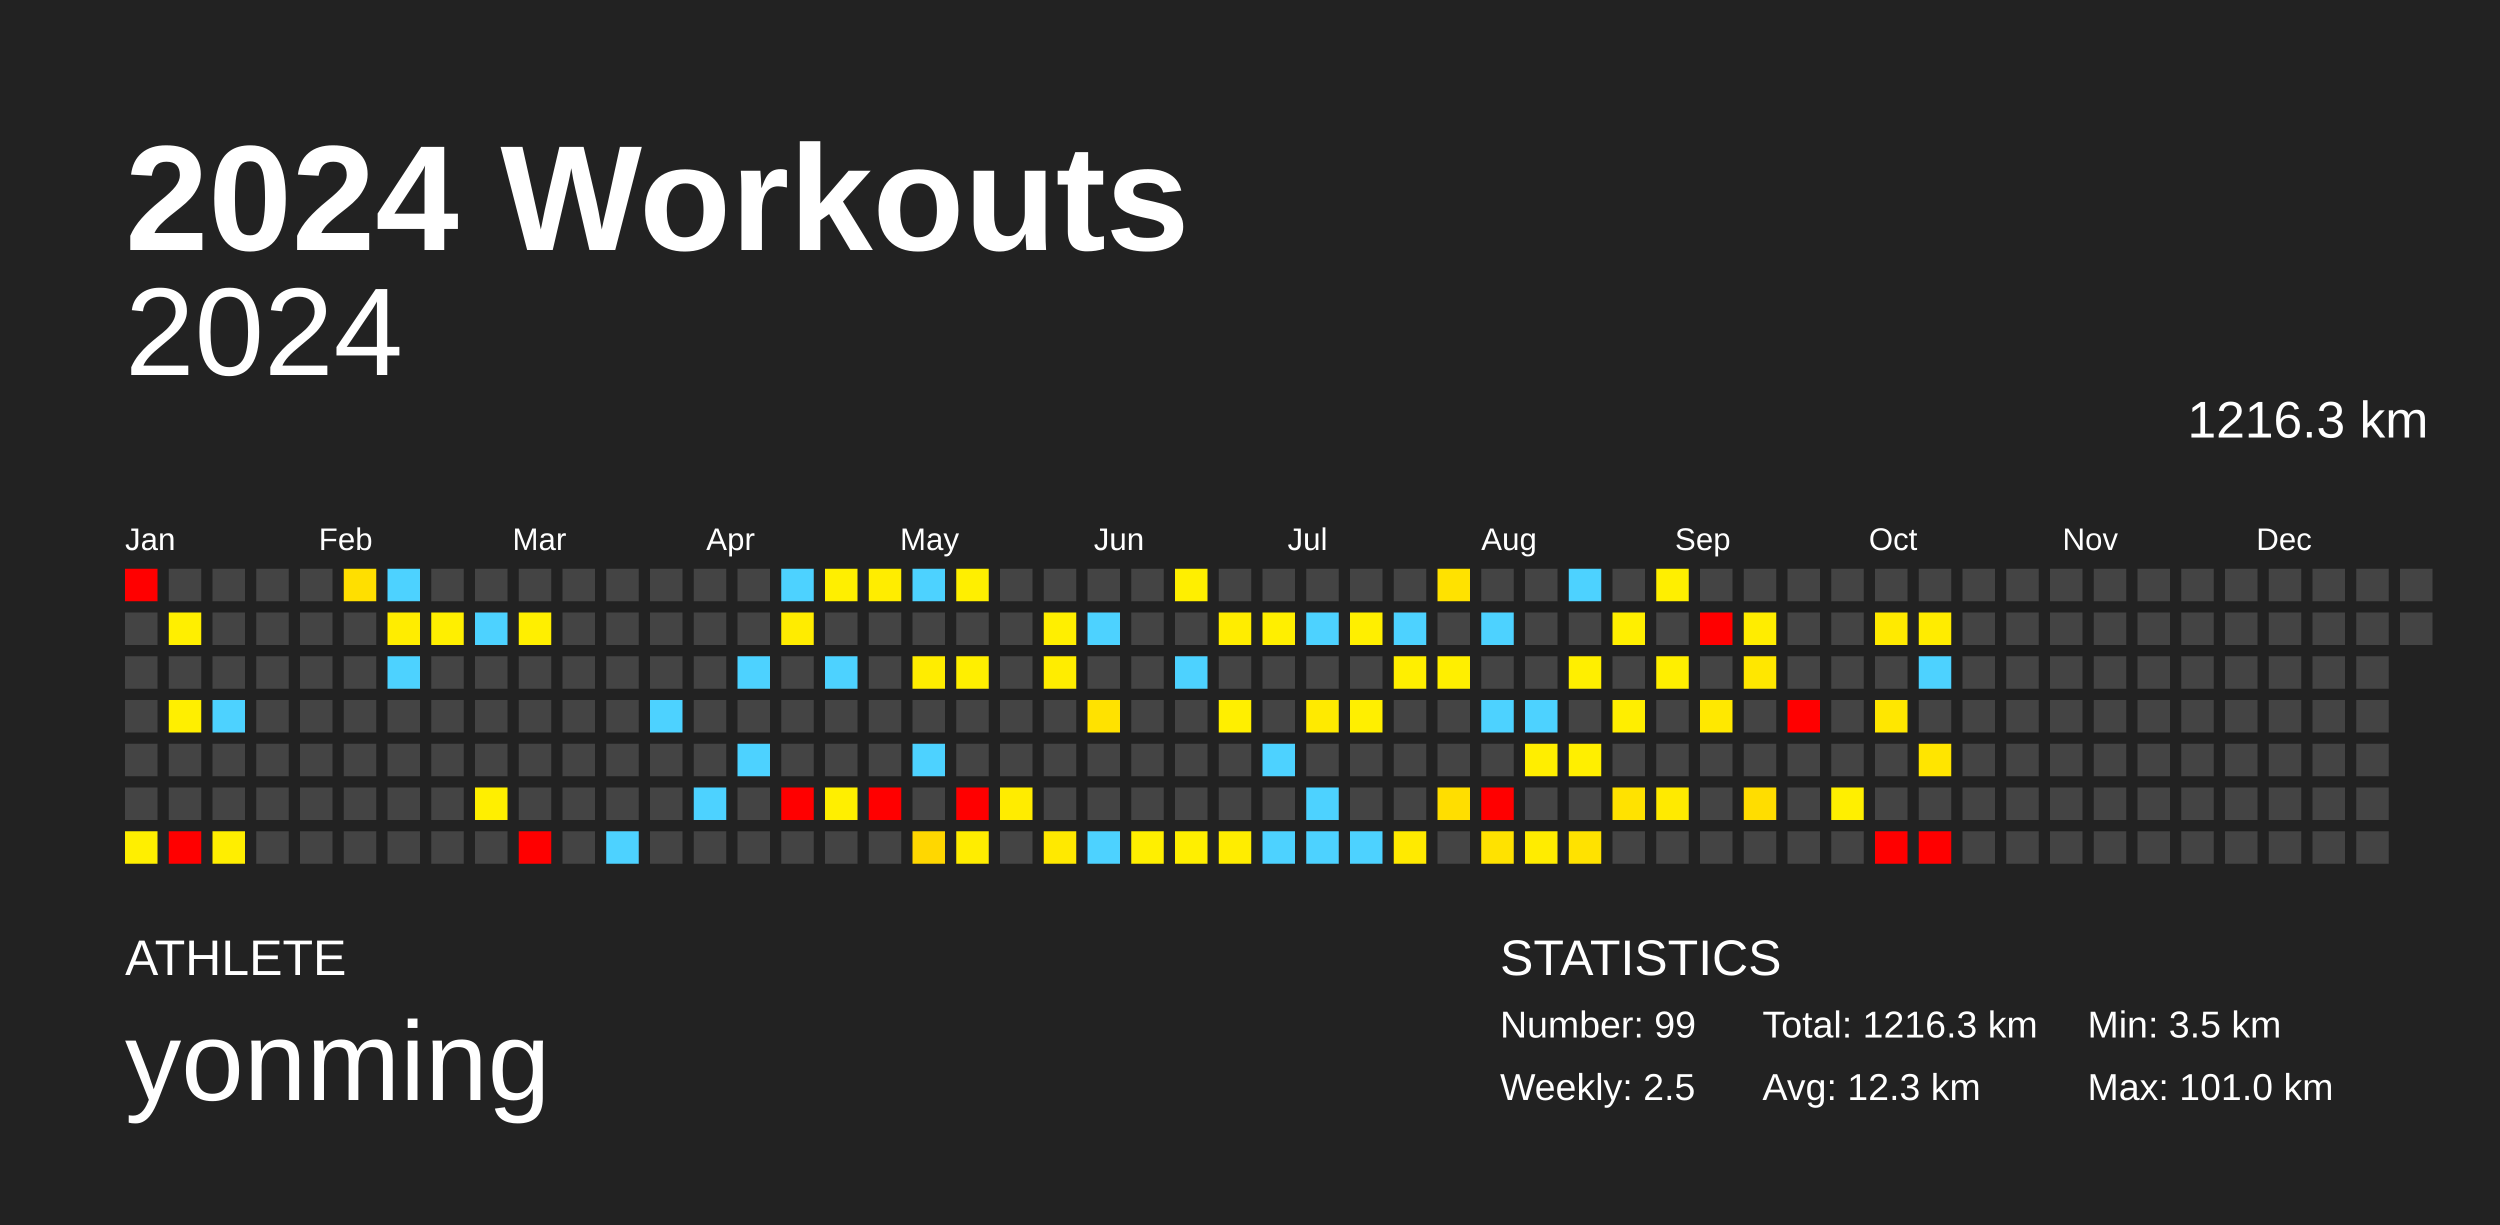
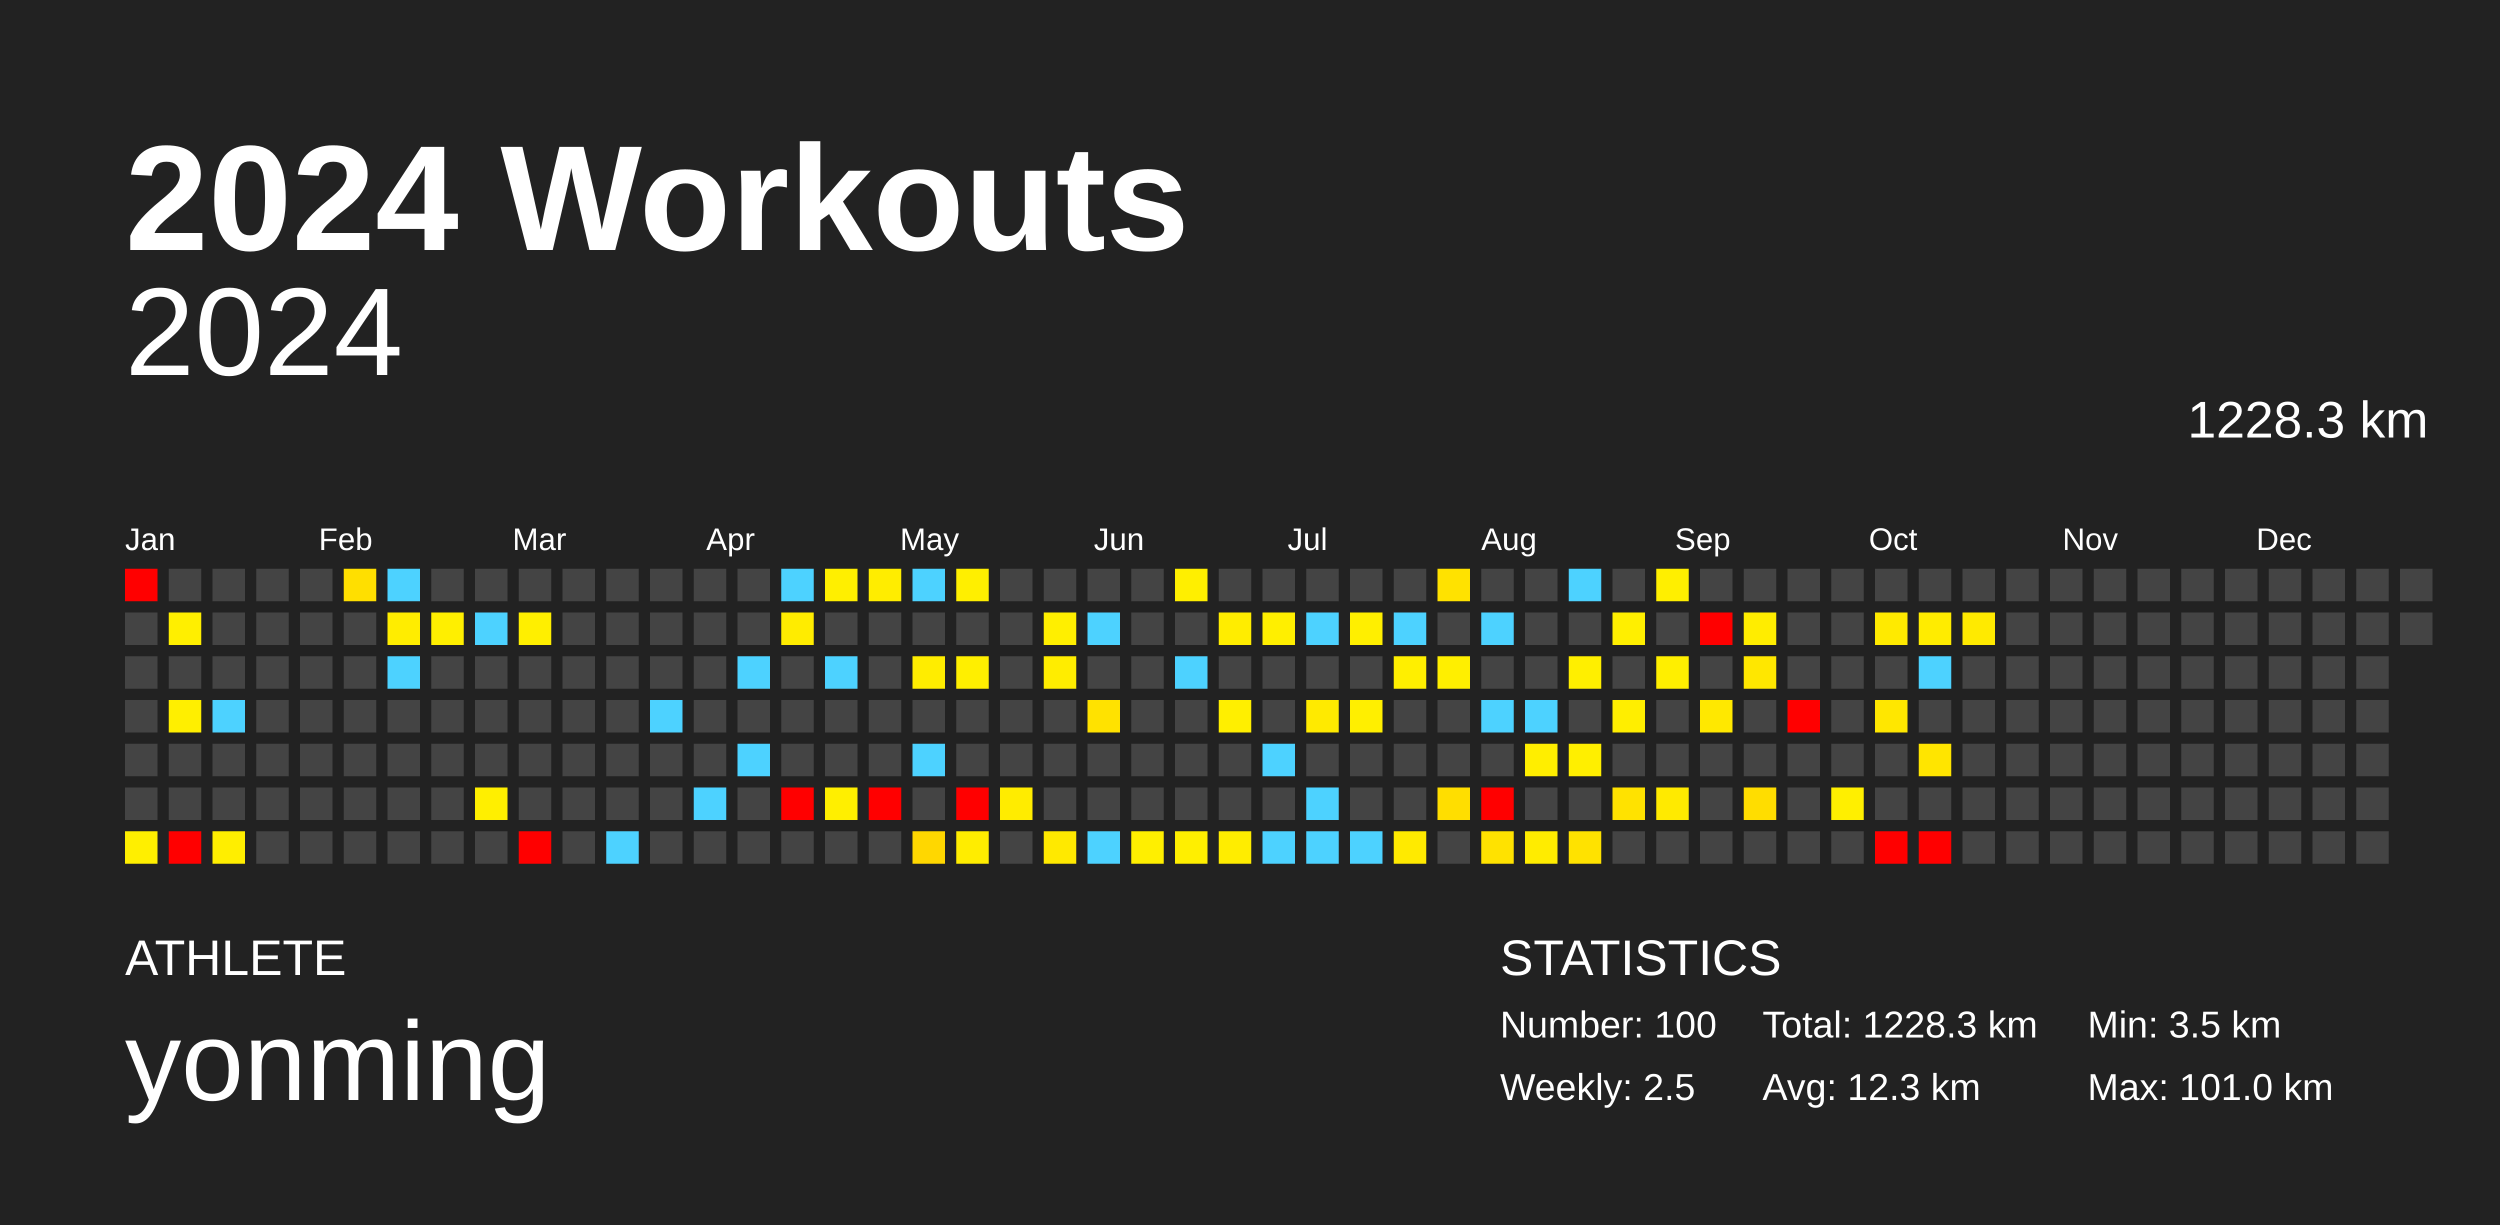
<svg xmlns="http://www.w3.org/2000/svg" baseProfile="full" height="98mm" version="1.1" viewBox="0,0,200,98" width="200mm">
  <defs />
  <rect fill="#222222" height="98" width="200" x="0" y="0" />
  <text fill="#FFFFFF" style="font-size:12px; font-family:Arial; font-weight:bold;" x="10" y="20">2024 Workouts</text>
  <text fill="#FFFFFF" style="font-size:4px; font-family:Arial" x="10" y="78">ATHLETE</text>
  <text fill="#FFFFFF" style="font-size:9px; font-family:Arial" x="10" y="88">yonming</text>
  <text fill="#FFFFFF" style="font-size:4px; font-family:Arial" x="120" y="78">STATISTICS</text>
-   <text fill="#FFFFFF" style="font-size:3px; font-family:Arial" x="120" y="83">Number: 99</text>
+   <text fill="#FFFFFF" style="font-size:3px; font-family:Arial" x="120" y="83">Number: 100</text>
  <text fill="#FFFFFF" style="font-size:3px; font-family:Arial" x="120" y="88">Weekly: 2.5</text>
-   <text fill="#FFFFFF" style="font-size:3px; font-family:Arial" x="141" y="83">Total: 1216.3 km</text>
+   <text fill="#FFFFFF" style="font-size:3px; font-family:Arial" x="141" y="83">Total: 1228.3 km</text>
  <text fill="#FFFFFF" style="font-size:3px; font-family:Arial" x="141" y="88">Avg: 12.3 km</text>
  <text fill="#FFFFFF" style="font-size:3px; font-family:Arial" x="167" y="83">Min: 3.5 km</text>
  <text fill="#FFFFFF" style="font-size:3px; font-family:Arial" x="167" y="88">Max: 101.0 km</text>
  <text alignment-baseline="hanging" fill="#FFFFFF" style="font-size:10.0px; font-family:Arial;" x="10" y="30">2024</text>
-   <text alignment-baseline="hanging" fill="#FFFFFF" style="font-size:4.125px; font-family:Arial;" x="175" y="35">1216.3 km</text>
+   <text alignment-baseline="hanging" fill="#FFFFFF" style="font-size:4.125px; font-family:Arial;" x="175" y="35">1228.3 km</text>
  <text fill="#FFFFFF" style="font-size:2.5px; font-family:Arial" x="10.0" y="44">Jan</text>
  <text fill="#FFFFFF" style="font-size:2.5px; font-family:Arial" x="25.5" y="44">Feb</text>
  <text fill="#FFFFFF" style="font-size:2.5px; font-family:Arial" x="41.0" y="44">Mar</text>
  <text fill="#FFFFFF" style="font-size:2.5px; font-family:Arial" x="56.5" y="44">Apr</text>
  <text fill="#FFFFFF" style="font-size:2.5px; font-family:Arial" x="72.0" y="44">May</text>
  <text fill="#FFFFFF" style="font-size:2.5px; font-family:Arial" x="87.5" y="44">Jun</text>
  <text fill="#FFFFFF" style="font-size:2.5px; font-family:Arial" x="103.0" y="44">Jul</text>
  <text fill="#FFFFFF" style="font-size:2.5px; font-family:Arial" x="118.5" y="44">Aug</text>
  <text fill="#FFFFFF" style="font-size:2.5px; font-family:Arial" x="134.0" y="44">Sep</text>
  <text fill="#FFFFFF" style="font-size:2.5px; font-family:Arial" x="149.5" y="44">Oct</text>
  <text fill="#FFFFFF" style="font-size:2.5px; font-family:Arial" x="165.0" y="44">Nov</text>
  <text fill="#FFFFFF" style="font-size:2.5px; font-family:Arial" x="180.5" y="44">Dec</text>
  <rect fill="red" height="2.6" width="2.6" x="10.0" y="45.5" />
  <rect fill="#444444" height="2.6" width="2.6" x="10.0" y="49.0" />
  <rect fill="#444444" height="2.6" width="2.6" x="10.0" y="52.5" />
  <rect fill="#444444" height="2.6" width="2.6" x="10.0" y="56.0" />
  <rect fill="#444444" height="2.6" width="2.6" x="10.0" y="59.5" />
  <rect fill="#444444" height="2.6" width="2.6" x="10.0" y="63.0" />
  <rect fill="#ffef00" height="2.6" width="2.6" x="10.0" y="66.5" />
  <rect fill="#444444" height="2.6" width="2.6" x="13.5" y="45.5" />
  <rect fill="#ffef00" height="2.6" width="2.6" x="13.5" y="49.0" />
  <rect fill="#444444" height="2.6" width="2.6" x="13.5" y="52.5" />
  <rect fill="#ffef00" height="2.6" width="2.6" x="13.5" y="56.0" />
  <rect fill="#444444" height="2.6" width="2.6" x="13.5" y="59.5" />
  <rect fill="#444444" height="2.6" width="2.6" x="13.5" y="63.0" />
  <rect fill="red" height="2.6" width="2.6" x="13.5" y="66.5" />
  <rect fill="#444444" height="2.6" width="2.6" x="17.0" y="45.5" />
  <rect fill="#444444" height="2.6" width="2.6" x="17.0" y="49.0" />
  <rect fill="#444444" height="2.6" width="2.6" x="17.0" y="52.5" />
  <rect fill="#4dd2ff" height="2.6" width="2.6" x="17.0" y="56.0" />
  <rect fill="#444444" height="2.6" width="2.6" x="17.0" y="59.5" />
  <rect fill="#444444" height="2.6" width="2.6" x="17.0" y="63.0" />
  <rect fill="#ffee00" height="2.6" width="2.6" x="17.0" y="66.5" />
  <rect fill="#444444" height="2.6" width="2.6" x="20.5" y="45.5" />
  <rect fill="#444444" height="2.6" width="2.6" x="20.5" y="49.0" />
  <rect fill="#444444" height="2.6" width="2.6" x="20.5" y="52.5" />
  <rect fill="#444444" height="2.6" width="2.6" x="20.5" y="56.0" />
  <rect fill="#444444" height="2.6" width="2.6" x="20.5" y="59.5" />
  <rect fill="#444444" height="2.6" width="2.6" x="20.5" y="63.0" />
  <rect fill="#444444" height="2.6" width="2.6" x="20.5" y="66.5" />
  <rect fill="#444444" height="2.6" width="2.6" x="24.0" y="45.5" />
  <rect fill="#444444" height="2.6" width="2.6" x="24.0" y="49.0" />
  <rect fill="#444444" height="2.6" width="2.6" x="24.0" y="52.5" />
  <rect fill="#444444" height="2.6" width="2.6" x="24.0" y="56.0" />
  <rect fill="#444444" height="2.6" width="2.6" x="24.0" y="59.5" />
  <rect fill="#444444" height="2.6" width="2.6" x="24.0" y="63.0" />
  <rect fill="#444444" height="2.6" width="2.6" x="24.0" y="66.5" />
  <rect fill="#ffdf00" height="2.6" width="2.6" x="27.5" y="45.5" />
  <rect fill="#444444" height="2.6" width="2.6" x="27.5" y="49.0" />
  <rect fill="#444444" height="2.6" width="2.6" x="27.5" y="52.5" />
  <rect fill="#444444" height="2.6" width="2.6" x="27.5" y="56.0" />
  <rect fill="#444444" height="2.6" width="2.6" x="27.5" y="59.5" />
  <rect fill="#444444" height="2.6" width="2.6" x="27.5" y="63.0" />
  <rect fill="#444444" height="2.6" width="2.6" x="27.5" y="66.5" />
  <rect fill="#4dd2ff" height="2.6" width="2.6" x="31.0" y="45.5" />
  <rect fill="#ffed00" height="2.6" width="2.6" x="31.0" y="49.0" />
  <rect fill="#4dd2ff" height="2.6" width="2.6" x="31.0" y="52.5" />
  <rect fill="#444444" height="2.6" width="2.6" x="31.0" y="56.0" />
  <rect fill="#444444" height="2.6" width="2.6" x="31.0" y="59.5" />
  <rect fill="#444444" height="2.6" width="2.6" x="31.0" y="63.0" />
  <rect fill="#444444" height="2.6" width="2.6" x="31.0" y="66.5" />
  <rect fill="#444444" height="2.6" width="2.6" x="34.5" y="45.5" />
  <rect fill="#ffef00" height="2.6" width="2.6" x="34.5" y="49.0" />
  <rect fill="#444444" height="2.6" width="2.6" x="34.5" y="52.5" />
  <rect fill="#444444" height="2.6" width="2.6" x="34.5" y="56.0" />
  <rect fill="#444444" height="2.6" width="2.6" x="34.5" y="59.5" />
  <rect fill="#444444" height="2.6" width="2.6" x="34.5" y="63.0" />
  <rect fill="#444444" height="2.6" width="2.6" x="34.5" y="66.5" />
  <rect fill="#444444" height="2.6" width="2.6" x="38.0" y="45.5" />
  <rect fill="#4dd2ff" height="2.6" width="2.6" x="38.0" y="49.0" />
  <rect fill="#444444" height="2.6" width="2.6" x="38.0" y="52.5" />
  <rect fill="#444444" height="2.6" width="2.6" x="38.0" y="56.0" />
  <rect fill="#444444" height="2.6" width="2.6" x="38.0" y="59.5" />
  <rect fill="#ffef00" height="2.6" width="2.6" x="38.0" y="63.0" />
  <rect fill="#444444" height="2.6" width="2.6" x="38.0" y="66.5" />
  <rect fill="#444444" height="2.6" width="2.6" x="41.5" y="45.5" />
  <rect fill="#ffef00" height="2.6" width="2.6" x="41.5" y="49.0" />
  <rect fill="#444444" height="2.6" width="2.6" x="41.5" y="52.5" />
  <rect fill="#444444" height="2.6" width="2.6" x="41.5" y="56.0" />
  <rect fill="#444444" height="2.6" width="2.6" x="41.5" y="59.5" />
  <rect fill="#444444" height="2.6" width="2.6" x="41.5" y="63.0" />
  <rect fill="red" height="2.6" width="2.6" x="41.5" y="66.5" />
  <rect fill="#444444" height="2.6" width="2.6" x="45.0" y="45.5" />
  <rect fill="#444444" height="2.6" width="2.6" x="45.0" y="49.0" />
  <rect fill="#444444" height="2.6" width="2.6" x="45.0" y="52.5" />
  <rect fill="#444444" height="2.6" width="2.6" x="45.0" y="56.0" />
  <rect fill="#444444" height="2.6" width="2.6" x="45.0" y="59.5" />
  <rect fill="#444444" height="2.6" width="2.6" x="45.0" y="63.0" />
  <rect fill="#444444" height="2.6" width="2.6" x="45.0" y="66.5" />
  <rect fill="#444444" height="2.6" width="2.6" x="48.5" y="45.5" />
  <rect fill="#444444" height="2.6" width="2.6" x="48.5" y="49.0" />
  <rect fill="#444444" height="2.6" width="2.6" x="48.5" y="52.5" />
  <rect fill="#444444" height="2.6" width="2.6" x="48.5" y="56.0" />
  <rect fill="#444444" height="2.6" width="2.6" x="48.5" y="59.5" />
  <rect fill="#444444" height="2.6" width="2.6" x="48.5" y="63.0" />
  <rect fill="#4dd2ff" height="2.6" width="2.6" x="48.5" y="66.5" />
  <rect fill="#444444" height="2.6" width="2.6" x="52.0" y="45.5" />
  <rect fill="#444444" height="2.6" width="2.6" x="52.0" y="49.0" />
  <rect fill="#444444" height="2.6" width="2.6" x="52.0" y="52.5" />
  <rect fill="#4dd2ff" height="2.6" width="2.6" x="52.0" y="56.0" />
  <rect fill="#444444" height="2.6" width="2.6" x="52.0" y="59.5" />
  <rect fill="#444444" height="2.6" width="2.6" x="52.0" y="63.0" />
  <rect fill="#444444" height="2.6" width="2.6" x="52.0" y="66.5" />
  <rect fill="#444444" height="2.6" width="2.6" x="55.5" y="45.5" />
  <rect fill="#444444" height="2.6" width="2.6" x="55.5" y="49.0" />
  <rect fill="#444444" height="2.6" width="2.6" x="55.5" y="52.5" />
  <rect fill="#444444" height="2.6" width="2.6" x="55.5" y="56.0" />
  <rect fill="#444444" height="2.6" width="2.6" x="55.5" y="59.5" />
  <rect fill="#4dd2ff" height="2.6" width="2.6" x="55.5" y="63.0" />
  <rect fill="#444444" height="2.6" width="2.6" x="55.5" y="66.5" />
  <rect fill="#444444" height="2.6" width="2.6" x="59.0" y="45.5" />
  <rect fill="#444444" height="2.6" width="2.6" x="59.0" y="49.0" />
  <rect fill="#4dd2ff" height="2.6" width="2.6" x="59.0" y="52.5" />
  <rect fill="#444444" height="2.6" width="2.6" x="59.0" y="56.0" />
  <rect fill="#4dd2ff" height="2.6" width="2.6" x="59.0" y="59.5" />
  <rect fill="#444444" height="2.6" width="2.6" x="59.0" y="63.0" />
  <rect fill="#444444" height="2.6" width="2.6" x="59.0" y="66.5" />
  <rect fill="#4dd2ff" height="2.6" width="2.6" x="62.5" y="45.5" />
  <rect fill="#ffec00" height="2.6" width="2.6" x="62.5" y="49.0" />
  <rect fill="#444444" height="2.6" width="2.6" x="62.5" y="52.5" />
  <rect fill="#444444" height="2.6" width="2.6" x="62.5" y="56.0" />
  <rect fill="#444444" height="2.6" width="2.6" x="62.5" y="59.5" />
  <rect fill="red" height="2.6" width="2.6" x="62.5" y="63.0" />
  <rect fill="#444444" height="2.6" width="2.6" x="62.5" y="66.5" />
  <rect fill="#ffef00" height="2.6" width="2.6" x="66.0" y="45.5" />
  <rect fill="#444444" height="2.6" width="2.6" x="66.0" y="49.0" />
  <rect fill="#4dd2ff" height="2.6" width="2.6" x="66.0" y="52.5" />
  <rect fill="#444444" height="2.6" width="2.6" x="66.0" y="56.0" />
  <rect fill="#444444" height="2.6" width="2.6" x="66.0" y="59.5" />
  <rect fill="#ffef00" height="2.6" width="2.6" x="66.0" y="63.0" />
  <rect fill="#444444" height="2.6" width="2.6" x="66.0" y="66.5" />
  <rect fill="#ffed00" height="2.6" width="2.6" x="69.5" y="45.5" />
  <rect fill="#444444" height="2.6" width="2.6" x="69.5" y="49.0" />
  <rect fill="#444444" height="2.6" width="2.6" x="69.5" y="52.5" />
  <rect fill="#444444" height="2.6" width="2.6" x="69.5" y="56.0" />
  <rect fill="#444444" height="2.6" width="2.6" x="69.5" y="59.5" />
  <rect fill="red" height="2.6" width="2.6" x="69.5" y="63.0" />
  <rect fill="#444444" height="2.6" width="2.6" x="69.5" y="66.5" />
  <rect fill="#4dd2ff" height="2.6" width="2.6" x="73.0" y="45.5" />
  <rect fill="#444444" height="2.6" width="2.6" x="73.0" y="49.0" />
  <rect fill="#ffed00" height="2.6" width="2.6" x="73.0" y="52.5" />
  <rect fill="#444444" height="2.6" width="2.6" x="73.0" y="56.0" />
  <rect fill="#4dd2ff" height="2.6" width="2.6" x="73.0" y="59.5" />
  <rect fill="#444444" height="2.6" width="2.6" x="73.0" y="63.0" />
  <rect fill="#ffd700" height="2.6" width="2.6" x="73.0" y="66.5" />
  <rect fill="#ffef00" height="2.6" width="2.6" x="76.5" y="45.5" />
  <rect fill="#444444" height="2.6" width="2.6" x="76.5" y="49.0" />
  <rect fill="#ffef00" height="2.6" width="2.6" x="76.5" y="52.5" />
  <rect fill="#444444" height="2.6" width="2.6" x="76.5" y="56.0" />
  <rect fill="#444444" height="2.6" width="2.6" x="76.5" y="59.5" />
  <rect fill="red" height="2.6" width="2.6" x="76.5" y="63.0" />
  <rect fill="#ffed00" height="2.6" width="2.6" x="76.5" y="66.5" />
  <rect fill="#444444" height="2.6" width="2.6" x="80.0" y="45.5" />
  <rect fill="#444444" height="2.6" width="2.6" x="80.0" y="49.0" />
  <rect fill="#444444" height="2.6" width="2.6" x="80.0" y="52.5" />
  <rect fill="#444444" height="2.6" width="2.6" x="80.0" y="56.0" />
  <rect fill="#444444" height="2.6" width="2.6" x="80.0" y="59.5" />
  <rect fill="#ffec00" height="2.6" width="2.6" x="80.0" y="63.0" />
  <rect fill="#444444" height="2.6" width="2.6" x="80.0" y="66.5" />
  <rect fill="#444444" height="2.6" width="2.6" x="83.5" y="45.5" />
  <rect fill="#ffef00" height="2.6" width="2.6" x="83.5" y="49.0" />
  <rect fill="#ffed00" height="2.6" width="2.6" x="83.5" y="52.5" />
  <rect fill="#444444" height="2.6" width="2.6" x="83.5" y="56.0" />
  <rect fill="#444444" height="2.6" width="2.6" x="83.5" y="59.5" />
  <rect fill="#444444" height="2.6" width="2.6" x="83.5" y="63.0" />
  <rect fill="#ffe900" height="2.6" width="2.6" x="83.5" y="66.5" />
  <rect fill="#444444" height="2.6" width="2.6" x="87.0" y="45.5" />
  <rect fill="#4dd2ff" height="2.6" width="2.6" x="87.0" y="49.0" />
  <rect fill="#444444" height="2.6" width="2.6" x="87.0" y="52.5" />
  <rect fill="#ffe200" height="2.6" width="2.6" x="87.0" y="56.0" />
  <rect fill="#444444" height="2.6" width="2.6" x="87.0" y="59.5" />
  <rect fill="#444444" height="2.6" width="2.6" x="87.0" y="63.0" />
  <rect fill="#4dd2ff" height="2.6" width="2.6" x="87.0" y="66.5" />
  <rect fill="#444444" height="2.6" width="2.6" x="90.5" y="45.5" />
  <rect fill="#444444" height="2.6" width="2.6" x="90.5" y="49.0" />
  <rect fill="#444444" height="2.6" width="2.6" x="90.5" y="52.5" />
  <rect fill="#444444" height="2.6" width="2.6" x="90.5" y="56.0" />
  <rect fill="#444444" height="2.6" width="2.6" x="90.5" y="59.5" />
  <rect fill="#444444" height="2.6" width="2.6" x="90.5" y="63.0" />
  <rect fill="#ffef00" height="2.6" width="2.6" x="90.5" y="66.5" />
  <rect fill="#ffef00" height="2.6" width="2.6" x="94.0" y="45.5" />
  <rect fill="#444444" height="2.6" width="2.6" x="94.0" y="49.0" />
  <rect fill="#4dd2ff" height="2.6" width="2.6" x="94.0" y="52.5" />
  <rect fill="#444444" height="2.6" width="2.6" x="94.0" y="56.0" />
  <rect fill="#444444" height="2.6" width="2.6" x="94.0" y="59.5" />
  <rect fill="#444444" height="2.6" width="2.6" x="94.0" y="63.0" />
  <rect fill="#ffef00" height="2.6" width="2.6" x="94.0" y="66.5" />
  <rect fill="#444444" height="2.6" width="2.6" x="97.5" y="45.5" />
  <rect fill="#ffed00" height="2.6" width="2.6" x="97.5" y="49.0" />
  <rect fill="#444444" height="2.6" width="2.6" x="97.5" y="52.5" />
  <rect fill="#ffef00" height="2.6" width="2.6" x="97.5" y="56.0" />
  <rect fill="#444444" height="2.6" width="2.6" x="97.5" y="59.5" />
  <rect fill="#444444" height="2.6" width="2.6" x="97.5" y="63.0" />
  <rect fill="#ffed00" height="2.6" width="2.6" x="97.5" y="66.5" />
  <rect fill="#444444" height="2.6" width="2.6" x="101.0" y="45.5" />
  <rect fill="#ffef00" height="2.6" width="2.6" x="101.0" y="49.0" />
  <rect fill="#444444" height="2.6" width="2.6" x="101.0" y="52.5" />
  <rect fill="#444444" height="2.6" width="2.6" x="101.0" y="56.0" />
  <rect fill="#4dd2ff" height="2.6" width="2.6" x="101.0" y="59.5" />
  <rect fill="#444444" height="2.6" width="2.6" x="101.0" y="63.0" />
  <rect fill="#4dd2ff" height="2.6" width="2.6" x="101.0" y="66.5" />
  <rect fill="#444444" height="2.6" width="2.6" x="104.5" y="45.5" />
  <rect fill="#4dd2ff" height="2.6" width="2.6" x="104.5" y="49.0" />
  <rect fill="#444444" height="2.6" width="2.6" x="104.5" y="52.5" />
  <rect fill="#ffea00" height="2.6" width="2.6" x="104.5" y="56.0" />
  <rect fill="#444444" height="2.6" width="2.6" x="104.5" y="59.5" />
  <rect fill="#4dd2ff" height="2.6" width="2.6" x="104.5" y="63.0" />
  <rect fill="#4dd2ff" height="2.6" width="2.6" x="104.5" y="66.5" />
  <rect fill="#444444" height="2.6" width="2.6" x="108.0" y="45.5" />
  <rect fill="#ffef00" height="2.6" width="2.6" x="108.0" y="49.0" />
  <rect fill="#444444" height="2.6" width="2.6" x="108.0" y="52.5" />
  <rect fill="#ffef00" height="2.6" width="2.6" x="108.0" y="56.0" />
  <rect fill="#444444" height="2.6" width="2.6" x="108.0" y="59.5" />
  <rect fill="#444444" height="2.6" width="2.6" x="108.0" y="63.0" />
  <rect fill="#4dd2ff" height="2.6" width="2.6" x="108.0" y="66.5" />
  <rect fill="#444444" height="2.6" width="2.6" x="111.5" y="45.5" />
  <rect fill="#4dd2ff" height="2.6" width="2.6" x="111.5" y="49.0" />
  <rect fill="#ffef00" height="2.6" width="2.6" x="111.5" y="52.5" />
  <rect fill="#444444" height="2.6" width="2.6" x="111.5" y="56.0" />
  <rect fill="#444444" height="2.6" width="2.6" x="111.5" y="59.5" />
  <rect fill="#444444" height="2.6" width="2.6" x="111.5" y="63.0" />
  <rect fill="#ffea00" height="2.6" width="2.6" x="111.5" y="66.5" />
  <rect fill="#ffe200" height="2.6" width="2.6" x="115.0" y="45.5" />
  <rect fill="#444444" height="2.6" width="2.6" x="115.0" y="49.0" />
  <rect fill="#ffef00" height="2.6" width="2.6" x="115.0" y="52.5" />
  <rect fill="#444444" height="2.6" width="2.6" x="115.0" y="56.0" />
  <rect fill="#444444" height="2.6" width="2.6" x="115.0" y="59.5" />
  <rect fill="#ffde00" height="2.6" width="2.6" x="115.0" y="63.0" />
  <rect fill="#444444" height="2.6" width="2.6" x="115.0" y="66.5" />
  <rect fill="#444444" height="2.6" width="2.6" x="118.5" y="45.5" />
  <rect fill="#4dd2ff" height="2.6" width="2.6" x="118.5" y="49.0" />
  <rect fill="#444444" height="2.6" width="2.6" x="118.5" y="52.5" />
  <rect fill="#4dd2ff" height="2.6" width="2.6" x="118.5" y="56.0" />
  <rect fill="#444444" height="2.6" width="2.6" x="118.5" y="59.5" />
  <rect fill="red" height="2.6" width="2.6" x="118.5" y="63.0" />
  <rect fill="#ffe200" height="2.6" width="2.6" x="118.5" y="66.5" />
  <rect fill="#444444" height="2.6" width="2.6" x="122.0" y="45.5" />
  <rect fill="#444444" height="2.6" width="2.6" x="122.0" y="49.0" />
  <rect fill="#444444" height="2.6" width="2.6" x="122.0" y="52.5" />
  <rect fill="#4dd2ff" height="2.6" width="2.6" x="122.0" y="56.0" />
  <rect fill="#ffee00" height="2.6" width="2.6" x="122.0" y="59.5" />
  <rect fill="#444444" height="2.6" width="2.6" x="122.0" y="63.0" />
  <rect fill="#ffec00" height="2.6" width="2.6" x="122.0" y="66.5" />
  <rect fill="#4dd2ff" height="2.6" width="2.6" x="125.5" y="45.5" />
  <rect fill="#444444" height="2.6" width="2.6" x="125.5" y="49.0" />
  <rect fill="#ffef00" height="2.6" width="2.6" x="125.5" y="52.5" />
  <rect fill="#444444" height="2.6" width="2.6" x="125.5" y="56.0" />
  <rect fill="#ffef00" height="2.6" width="2.6" x="125.5" y="59.5" />
  <rect fill="#444444" height="2.6" width="2.6" x="125.5" y="63.0" />
  <rect fill="#ffe200" height="2.6" width="2.6" x="125.5" y="66.5" />
  <rect fill="#444444" height="2.6" width="2.6" x="129.0" y="45.5" />
  <rect fill="#ffef00" height="2.6" width="2.6" x="129.0" y="49.0" />
  <rect fill="#444444" height="2.6" width="2.6" x="129.0" y="52.5" />
  <rect fill="#ffee00" height="2.6" width="2.6" x="129.0" y="56.0" />
  <rect fill="#444444" height="2.6" width="2.6" x="129.0" y="59.5" />
  <rect fill="#ffe200" height="2.6" width="2.6" x="129.0" y="63.0" />
  <rect fill="#444444" height="2.6" width="2.6" x="129.0" y="66.5" />
  <rect fill="#ffef00" height="2.6" width="2.6" x="132.5" y="45.5" />
  <rect fill="#444444" height="2.6" width="2.6" x="132.5" y="49.0" />
  <rect fill="#ffef00" height="2.6" width="2.6" x="132.5" y="52.5" />
  <rect fill="#444444" height="2.6" width="2.6" x="132.5" y="56.0" />
  <rect fill="#444444" height="2.6" width="2.6" x="132.5" y="59.5" />
  <rect fill="#ffea00" height="2.6" width="2.6" x="132.5" y="63.0" />
  <rect fill="#444444" height="2.6" width="2.6" x="132.5" y="66.5" />
  <rect fill="#444444" height="2.6" width="2.6" x="136.0" y="45.5" />
  <rect fill="red" height="2.6" width="2.6" x="136.0" y="49.0" />
  <rect fill="#444444" height="2.6" width="2.6" x="136.0" y="52.5" />
  <rect fill="#ffe800" height="2.6" width="2.6" x="136.0" y="56.0" />
  <rect fill="#444444" height="2.6" width="2.6" x="136.0" y="59.5" />
  <rect fill="#444444" height="2.6" width="2.6" x="136.0" y="63.0" />
  <rect fill="#444444" height="2.6" width="2.6" x="136.0" y="66.5" />
  <rect fill="#444444" height="2.6" width="2.6" x="139.5" y="45.5" />
  <rect fill="#ffed00" height="2.6" width="2.6" x="139.5" y="49.0" />
  <rect fill="#ffe700" height="2.6" width="2.6" x="139.5" y="52.5" />
  <rect fill="#444444" height="2.6" width="2.6" x="139.5" y="56.0" />
  <rect fill="#444444" height="2.6" width="2.6" x="139.5" y="59.5" />
  <rect fill="#ffdd00" height="2.6" width="2.6" x="139.5" y="63.0" />
  <rect fill="#444444" height="2.6" width="2.6" x="139.5" y="66.5" />
  <rect fill="#444444" height="2.6" width="2.6" x="143.0" y="45.5" />
  <rect fill="#444444" height="2.6" width="2.6" x="143.0" y="49.0" />
  <rect fill="#444444" height="2.6" width="2.6" x="143.0" y="52.5" />
  <rect fill="red" height="2.6" width="2.6" x="143.0" y="56.0" />
  <rect fill="#444444" height="2.6" width="2.6" x="143.0" y="59.5" />
  <rect fill="#444444" height="2.6" width="2.6" x="143.0" y="63.0" />
  <rect fill="#444444" height="2.6" width="2.6" x="143.0" y="66.5" />
  <rect fill="#444444" height="2.6" width="2.6" x="146.5" y="45.5" />
  <rect fill="#444444" height="2.6" width="2.6" x="146.5" y="49.0" />
  <rect fill="#444444" height="2.6" width="2.6" x="146.5" y="52.5" />
  <rect fill="#444444" height="2.6" width="2.6" x="146.5" y="56.0" />
  <rect fill="#444444" height="2.6" width="2.6" x="146.5" y="59.5" />
  <rect fill="#ffef00" height="2.6" width="2.6" x="146.5" y="63.0" />
  <rect fill="#444444" height="2.6" width="2.6" x="146.5" y="66.5" />
  <rect fill="#444444" height="2.6" width="2.6" x="150.0" y="45.5" />
  <rect fill="#ffea00" height="2.6" width="2.6" x="150.0" y="49.0" />
  <rect fill="#444444" height="2.6" width="2.6" x="150.0" y="52.5" />
  <rect fill="#ffe700" height="2.6" width="2.6" x="150.0" y="56.0" />
  <rect fill="#444444" height="2.6" width="2.6" x="150.0" y="59.5" />
  <rect fill="#444444" height="2.6" width="2.6" x="150.0" y="63.0" />
  <rect fill="red" height="2.6" width="2.6" x="150.0" y="66.5" />
  <rect fill="#444444" height="2.6" width="2.6" x="153.5" y="45.5" />
  <rect fill="#ffec00" height="2.6" width="2.6" x="153.5" y="49.0" />
  <rect fill="#4dd2ff" height="2.6" width="2.6" x="153.5" y="52.5" />
  <rect fill="#444444" height="2.6" width="2.6" x="153.5" y="56.0" />
  <rect fill="#ffe500" height="2.6" width="2.6" x="153.5" y="59.5" />
  <rect fill="#444444" height="2.6" width="2.6" x="153.5" y="63.0" />
  <rect fill="red" height="2.6" width="2.6" x="153.5" y="66.5" />
  <rect fill="#444444" height="2.6" width="2.6" x="157.0" y="45.5" />
-   <rect fill="#444444" height="2.6" width="2.6" x="157.0" y="49.0" />
+   <rect fill="#ffea00" height="2.6" width="2.6" x="157.0" y="49.0" />
  <rect fill="#444444" height="2.6" width="2.6" x="157.0" y="52.5" />
  <rect fill="#444444" height="2.6" width="2.6" x="157.0" y="56.0" />
  <rect fill="#444444" height="2.6" width="2.6" x="157.0" y="59.5" />
  <rect fill="#444444" height="2.6" width="2.6" x="157.0" y="63.0" />
  <rect fill="#444444" height="2.6" width="2.6" x="157.0" y="66.5" />
  <rect fill="#444444" height="2.6" width="2.6" x="160.5" y="45.5" />
  <rect fill="#444444" height="2.6" width="2.6" x="160.5" y="49.0" />
  <rect fill="#444444" height="2.6" width="2.6" x="160.5" y="52.5" />
  <rect fill="#444444" height="2.6" width="2.6" x="160.5" y="56.0" />
  <rect fill="#444444" height="2.6" width="2.6" x="160.5" y="59.5" />
  <rect fill="#444444" height="2.6" width="2.6" x="160.5" y="63.0" />
  <rect fill="#444444" height="2.6" width="2.6" x="160.5" y="66.5" />
  <rect fill="#444444" height="2.6" width="2.6" x="164.0" y="45.5" />
  <rect fill="#444444" height="2.6" width="2.6" x="164.0" y="49.0" />
  <rect fill="#444444" height="2.6" width="2.6" x="164.0" y="52.5" />
  <rect fill="#444444" height="2.6" width="2.6" x="164.0" y="56.0" />
  <rect fill="#444444" height="2.6" width="2.6" x="164.0" y="59.5" />
  <rect fill="#444444" height="2.6" width="2.6" x="164.0" y="63.0" />
  <rect fill="#444444" height="2.6" width="2.6" x="164.0" y="66.5" />
  <rect fill="#444444" height="2.6" width="2.6" x="167.5" y="45.5" />
  <rect fill="#444444" height="2.6" width="2.6" x="167.5" y="49.0" />
  <rect fill="#444444" height="2.6" width="2.6" x="167.5" y="52.5" />
  <rect fill="#444444" height="2.6" width="2.6" x="167.5" y="56.0" />
  <rect fill="#444444" height="2.6" width="2.6" x="167.5" y="59.5" />
  <rect fill="#444444" height="2.6" width="2.6" x="167.5" y="63.0" />
  <rect fill="#444444" height="2.6" width="2.6" x="167.5" y="66.5" />
  <rect fill="#444444" height="2.6" width="2.6" x="171.0" y="45.5" />
  <rect fill="#444444" height="2.6" width="2.6" x="171.0" y="49.0" />
  <rect fill="#444444" height="2.6" width="2.6" x="171.0" y="52.5" />
  <rect fill="#444444" height="2.6" width="2.6" x="171.0" y="56.0" />
  <rect fill="#444444" height="2.6" width="2.6" x="171.0" y="59.5" />
  <rect fill="#444444" height="2.6" width="2.6" x="171.0" y="63.0" />
  <rect fill="#444444" height="2.6" width="2.6" x="171.0" y="66.5" />
  <rect fill="#444444" height="2.6" width="2.6" x="174.5" y="45.5" />
  <rect fill="#444444" height="2.6" width="2.6" x="174.5" y="49.0" />
  <rect fill="#444444" height="2.6" width="2.6" x="174.5" y="52.5" />
  <rect fill="#444444" height="2.6" width="2.6" x="174.5" y="56.0" />
  <rect fill="#444444" height="2.6" width="2.6" x="174.5" y="59.5" />
  <rect fill="#444444" height="2.6" width="2.6" x="174.5" y="63.0" />
  <rect fill="#444444" height="2.6" width="2.6" x="174.5" y="66.5" />
  <rect fill="#444444" height="2.6" width="2.6" x="178.0" y="45.5" />
  <rect fill="#444444" height="2.6" width="2.6" x="178.0" y="49.0" />
  <rect fill="#444444" height="2.6" width="2.6" x="178.0" y="52.5" />
  <rect fill="#444444" height="2.6" width="2.6" x="178.0" y="56.0" />
  <rect fill="#444444" height="2.6" width="2.6" x="178.0" y="59.5" />
  <rect fill="#444444" height="2.6" width="2.6" x="178.0" y="63.0" />
  <rect fill="#444444" height="2.6" width="2.6" x="178.0" y="66.5" />
  <rect fill="#444444" height="2.6" width="2.6" x="181.5" y="45.5" />
  <rect fill="#444444" height="2.6" width="2.6" x="181.5" y="49.0" />
  <rect fill="#444444" height="2.6" width="2.6" x="181.5" y="52.5" />
  <rect fill="#444444" height="2.6" width="2.6" x="181.5" y="56.0" />
  <rect fill="#444444" height="2.6" width="2.6" x="181.5" y="59.5" />
  <rect fill="#444444" height="2.6" width="2.6" x="181.5" y="63.0" />
  <rect fill="#444444" height="2.6" width="2.6" x="181.5" y="66.5" />
  <rect fill="#444444" height="2.6" width="2.6" x="185.0" y="45.5" />
  <rect fill="#444444" height="2.6" width="2.6" x="185.0" y="49.0" />
  <rect fill="#444444" height="2.6" width="2.6" x="185.0" y="52.5" />
  <rect fill="#444444" height="2.6" width="2.6" x="185.0" y="56.0" />
  <rect fill="#444444" height="2.6" width="2.6" x="185.0" y="59.5" />
  <rect fill="#444444" height="2.6" width="2.6" x="185.0" y="63.0" />
  <rect fill="#444444" height="2.6" width="2.6" x="185.0" y="66.5" />
  <rect fill="#444444" height="2.6" width="2.6" x="188.5" y="45.5" />
  <rect fill="#444444" height="2.6" width="2.6" x="188.5" y="49.0" />
  <rect fill="#444444" height="2.6" width="2.6" x="188.5" y="52.5" />
  <rect fill="#444444" height="2.6" width="2.6" x="188.5" y="56.0" />
  <rect fill="#444444" height="2.6" width="2.6" x="188.5" y="59.5" />
  <rect fill="#444444" height="2.6" width="2.6" x="188.5" y="63.0" />
  <rect fill="#444444" height="2.6" width="2.6" x="188.5" y="66.5" />
  <rect fill="#444444" height="2.6" width="2.6" x="192.0" y="45.5" />
  <rect fill="#444444" height="2.6" width="2.6" x="192.0" y="49.0" />
</svg>
